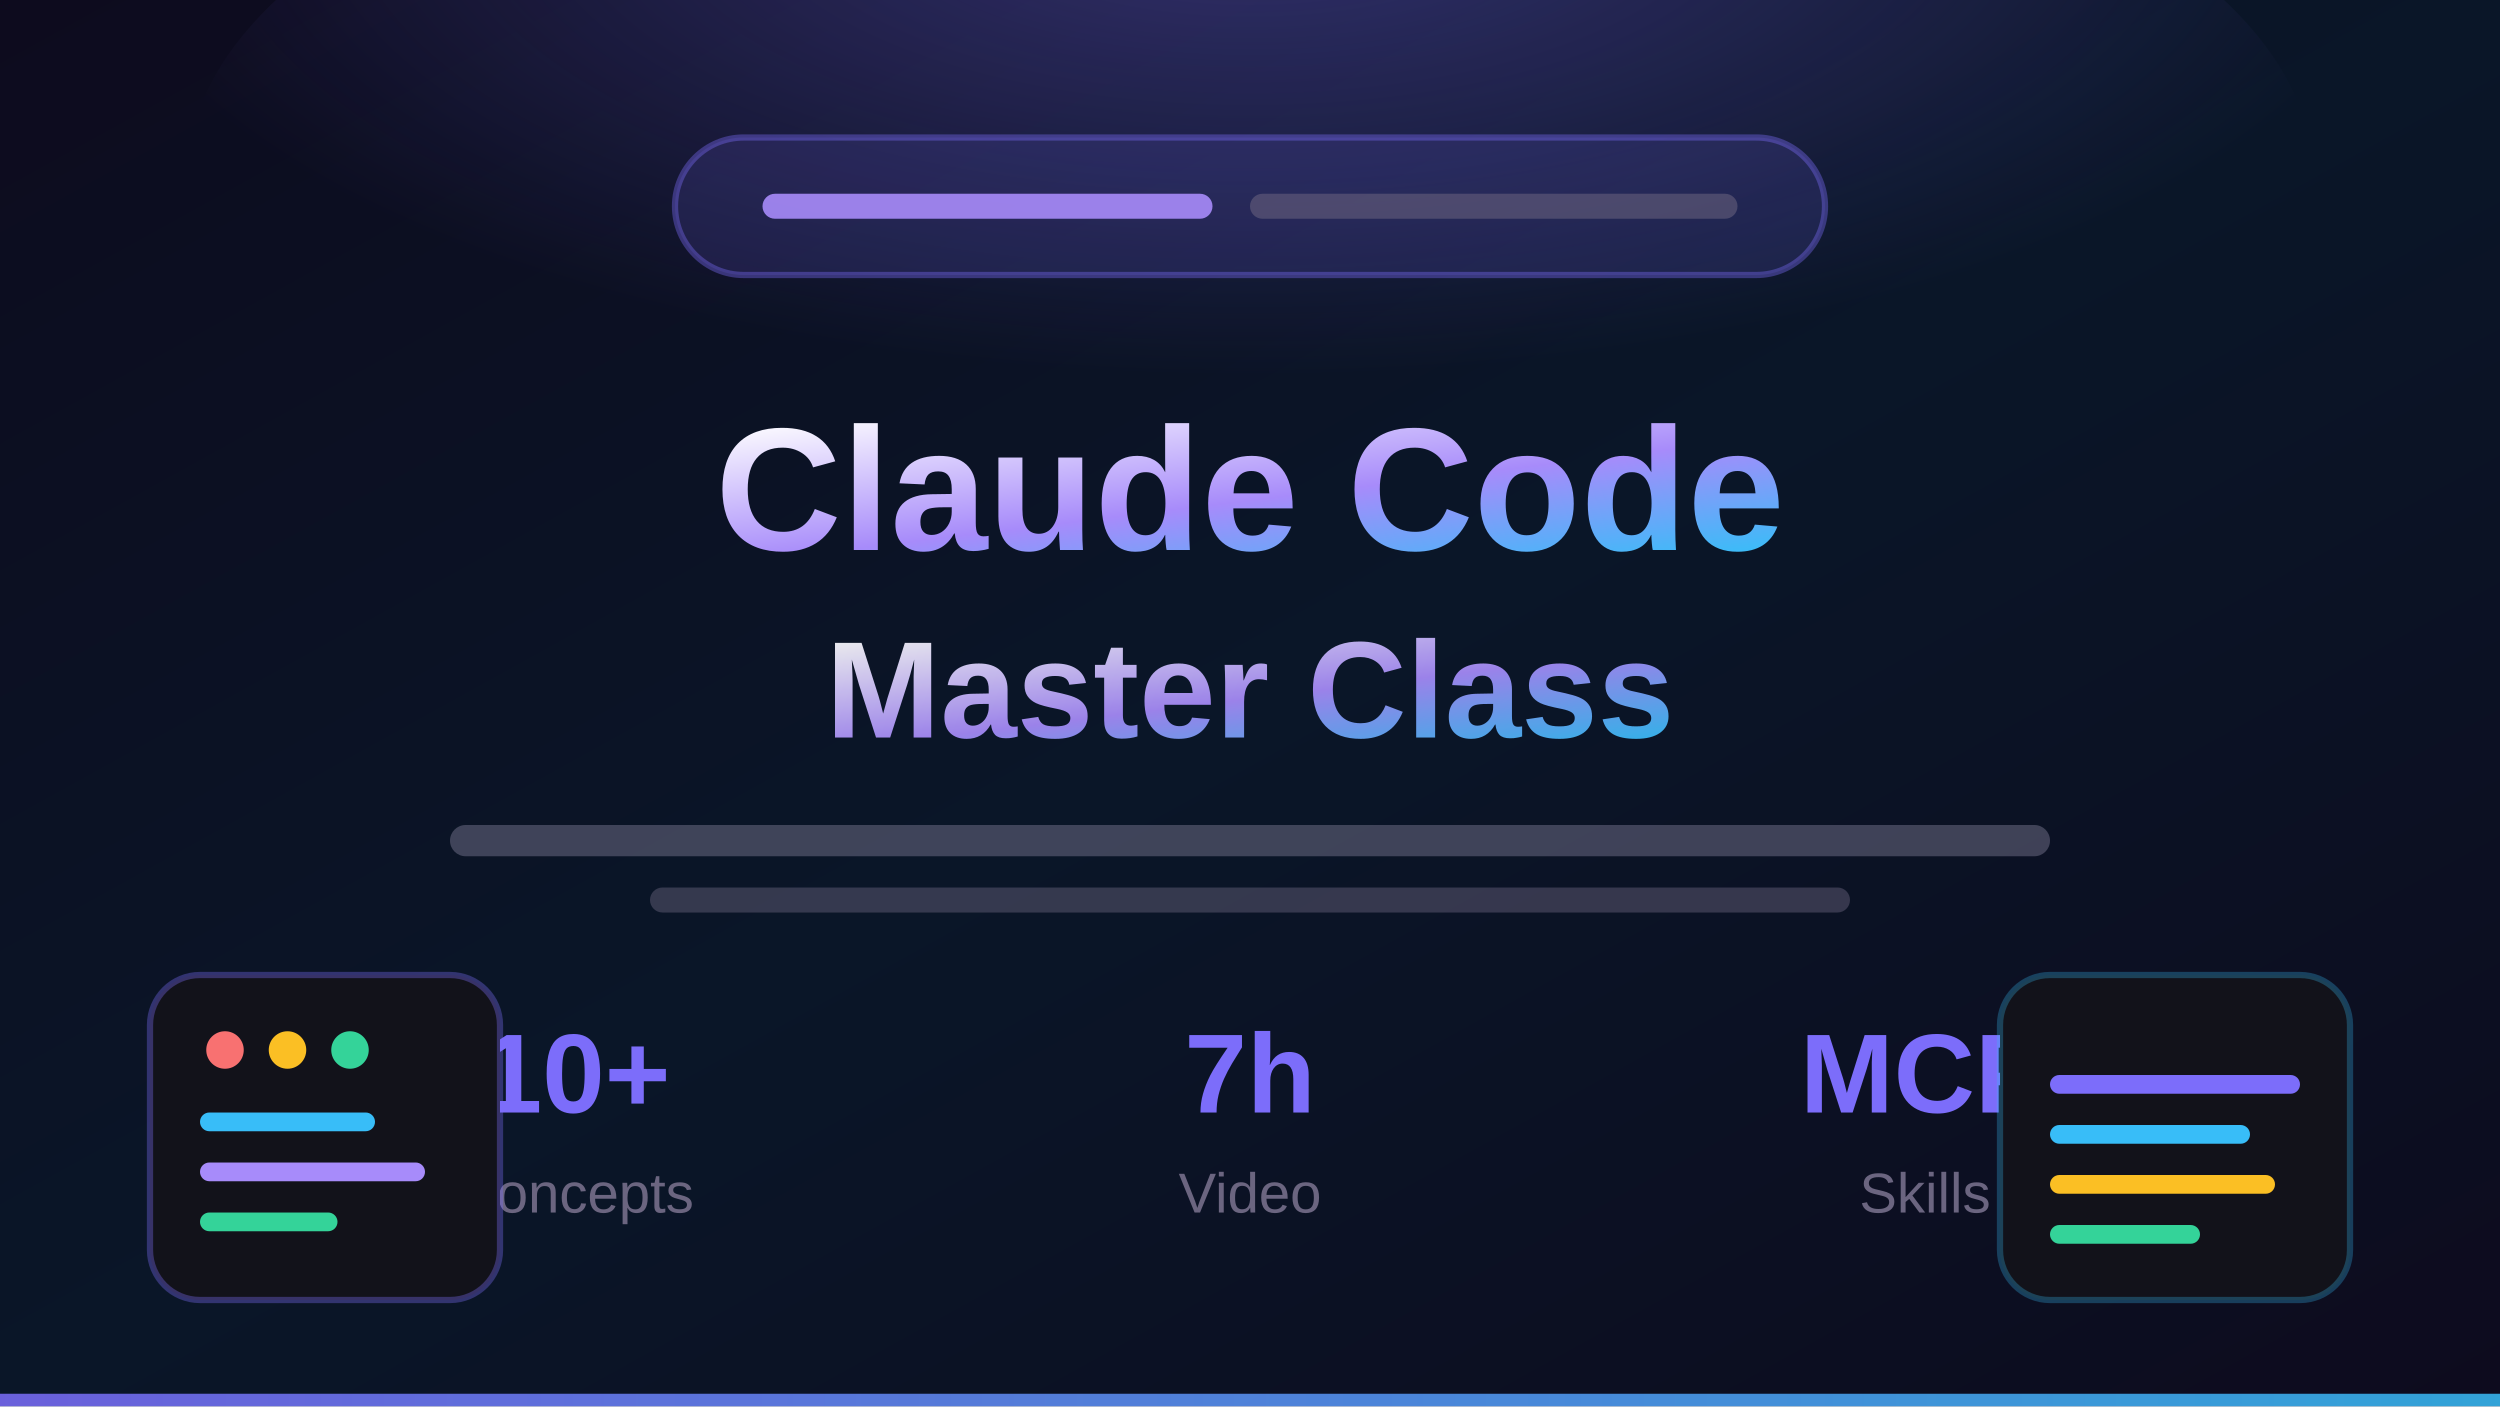
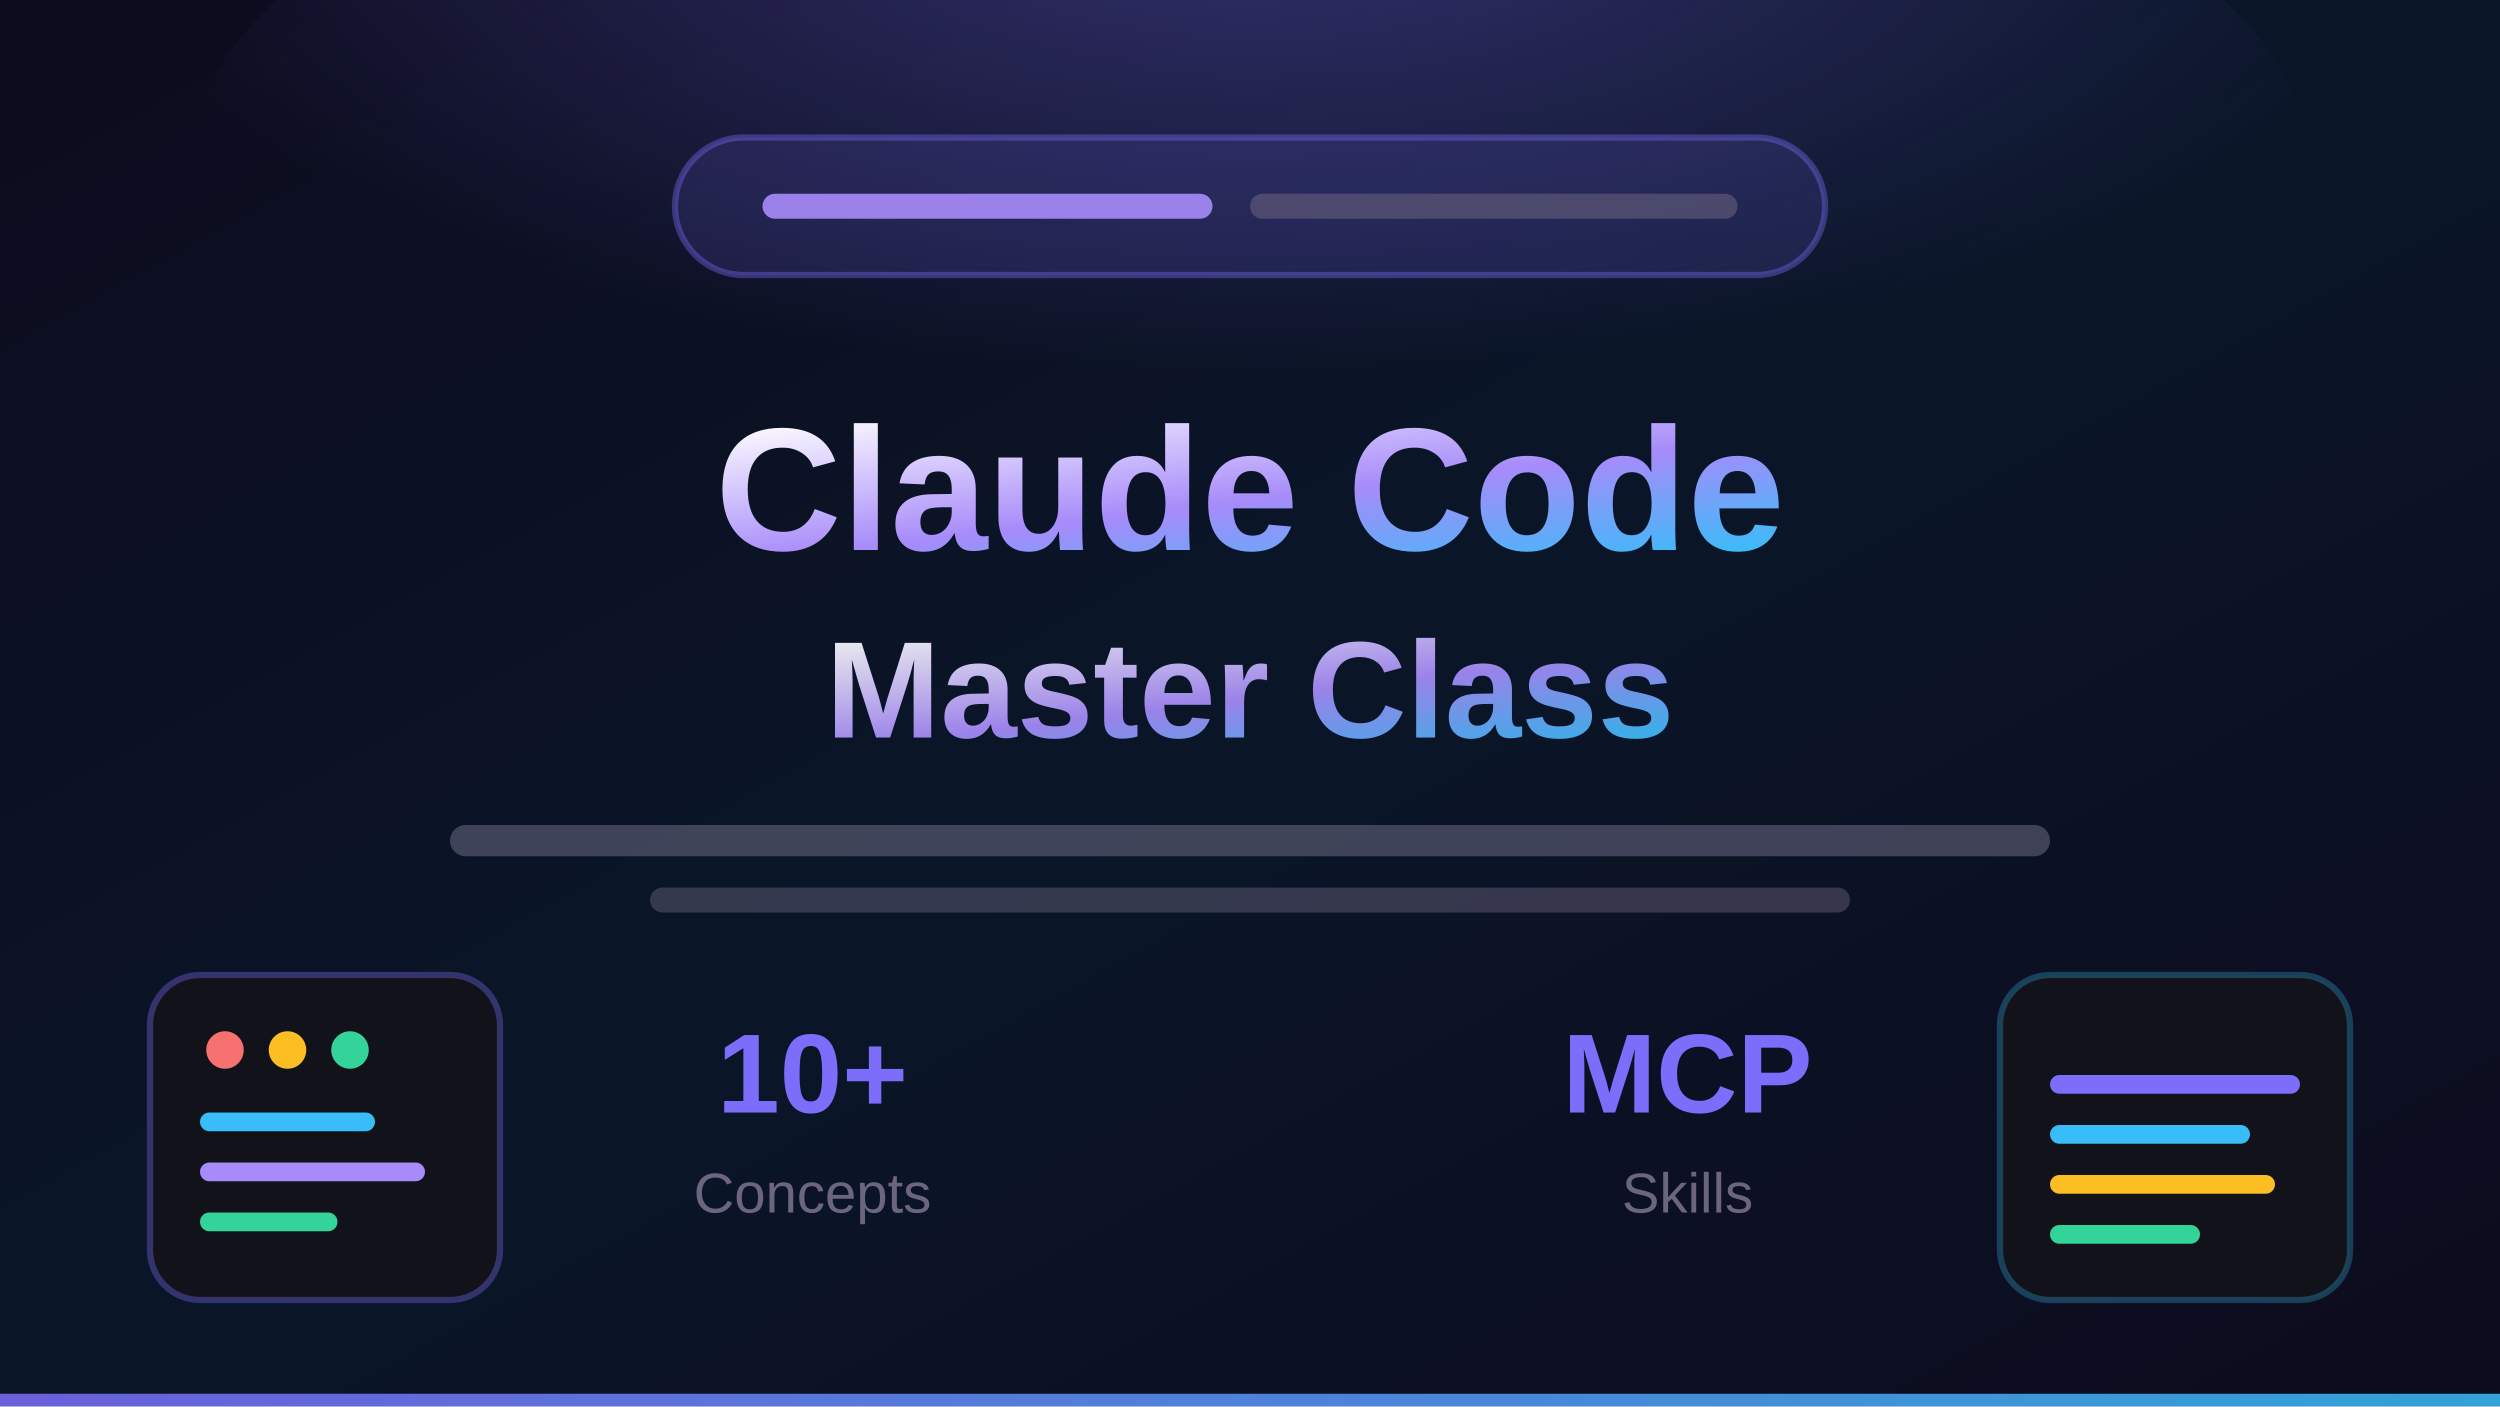
<svg xmlns="http://www.w3.org/2000/svg" viewBox="0 0 400 225" role="img" aria-label="Claude Code Tutorial">
  <defs>
    <linearGradient id="heroBg" x1="0%" y1="0%" x2="100%" y2="100%">
      <stop offset="0%" stop-color="#0d0b1e" />
      <stop offset="50%" stop-color="#0a1628" />
      <stop offset="100%" stop-color="#0d0b1e" />
    </linearGradient>
    <radialGradient id="glow" cx="50%" cy="18%" r="55%">
      <stop offset="0%" stop-color="rgba(124,109,250,0.35)" />
      <stop offset="100%" stop-color="rgba(124,109,250,0)" />
    </radialGradient>
    <linearGradient id="titleGrad" x1="0%" y1="0%" x2="100%" y2="100%">
      <stop offset="0%" stop-color="#ffffff" />
      <stop offset="55%" stop-color="#a78bfa" />
      <stop offset="100%" stop-color="#38bdf8" />
    </linearGradient>
    <linearGradient id="accentBar" x1="0%" y1="0%" x2="100%" y2="0%">
      <stop offset="0%" stop-color="#7c6dfa" />
      <stop offset="100%" stop-color="#38bdf8" />
    </linearGradient>
    <filter id="softGlow" x="-20%" y="-20%" width="140%" height="140%">
      <feGaussianBlur stdDeviation="4" result="blur" />
      <feMerge>
        <feMergeNode in="blur" />
        <feMergeNode in="SourceGraphic" />
      </feMerge>
    </filter>
  </defs>
  <rect width="400" height="225" fill="url(#heroBg)" />
  <ellipse cx="200" cy="28" rx="170" ry="70" fill="url(#glow)" />
  <rect x="108" y="22" width="184" height="22" rx="11" fill="rgba(124,109,250,0.14)" stroke="rgba(124,109,250,0.38)" stroke-width="1" />
  <rect x="122" y="31" width="72" height="4" rx="2" fill="#a78bfa" opacity="0.9" />
  <rect x="200" y="31" width="78" height="4" rx="2" fill="#6b6580" opacity="0.55" />
  <text x="200" y="88" text-anchor="middle" font-family="Arial, Helvetica, sans-serif" font-size="28" font-weight="700" fill="url(#titleGrad)">Claude Code</text>
  <text x="200" y="118" text-anchor="middle" font-family="Arial, Helvetica, sans-serif" font-size="22" font-weight="700" fill="url(#titleGrad)" opacity="0.92">Master Class</text>
  <rect x="72" y="132" width="256" height="5" rx="2.5" fill="rgba(160,155,184,0.35)" />
  <rect x="104" y="142" width="192" height="4" rx="2" fill="rgba(107,101,128,0.45)" />
  <g font-family="Arial, Helvetica, sans-serif">
-     <text x="92" y="178" text-anchor="middle" font-size="18" font-weight="700" fill="#7c6dfa">10+</text>
-     <text x="92" y="194" text-anchor="middle" font-size="9" fill="#6b6580">Concepts</text>
-     <text x="200" y="178" text-anchor="middle" font-size="18" font-weight="700" fill="#7c6dfa">7h</text>
-     <text x="200" y="194" text-anchor="middle" font-size="9" fill="#6b6580">Video</text>
-     <text x="308" y="178" text-anchor="middle" font-size="18" font-weight="700" fill="#7c6dfa">MCP</text>
-     <text x="308" y="194" text-anchor="middle" font-size="9" fill="#6b6580">Skills</text>
+     <text x="130" y="178" text-anchor="middle" font-size="18" font-weight="700" fill="#7c6dfa">10+</text>
+     <text x="130" y="194" text-anchor="middle" font-size="9" fill="#6b6580">Concepts</text>
+     <text x="270" y="178" text-anchor="middle" font-size="18" font-weight="700" fill="#7c6dfa">MCP</text>
+     <text x="270" y="194" text-anchor="middle" font-size="9" fill="#6b6580">Skills</text>
  </g>
  <rect x="24" y="156" width="56" height="52" rx="8" fill="#12121a" stroke="rgba(124,109,250,0.35)" stroke-width="1" />
  <circle cx="36" cy="168" r="3" fill="#f87171" />
  <circle cx="46" cy="168" r="3" fill="#fbbf24" />
  <circle cx="56" cy="168" r="3" fill="#34d399" />
  <rect x="32" y="178" width="28" height="3" rx="1.5" fill="#38bdf8" />
  <rect x="32" y="186" width="36" height="3" rx="1.5" fill="#a78bfa" />
  <rect x="32" y="194" width="22" height="3" rx="1.5" fill="#34d399" />
  <rect x="320" y="156" width="56" height="52" rx="8" fill="#12121a" stroke="rgba(56,189,248,0.28)" stroke-width="1" />
  <rect x="328" y="172" width="40" height="3" rx="1.5" fill="#7c6dfa" />
  <rect x="328" y="180" width="32" height="3" rx="1.5" fill="#38bdf8" />
  <rect x="328" y="188" width="36" height="3" rx="1.5" fill="#fbbf24" />
  <rect x="328" y="196" width="24" height="3" rx="1.5" fill="#34d399" />
  <rect x="0" y="223" width="400" height="2" fill="url(#accentBar)" opacity="0.85" />
</svg>
